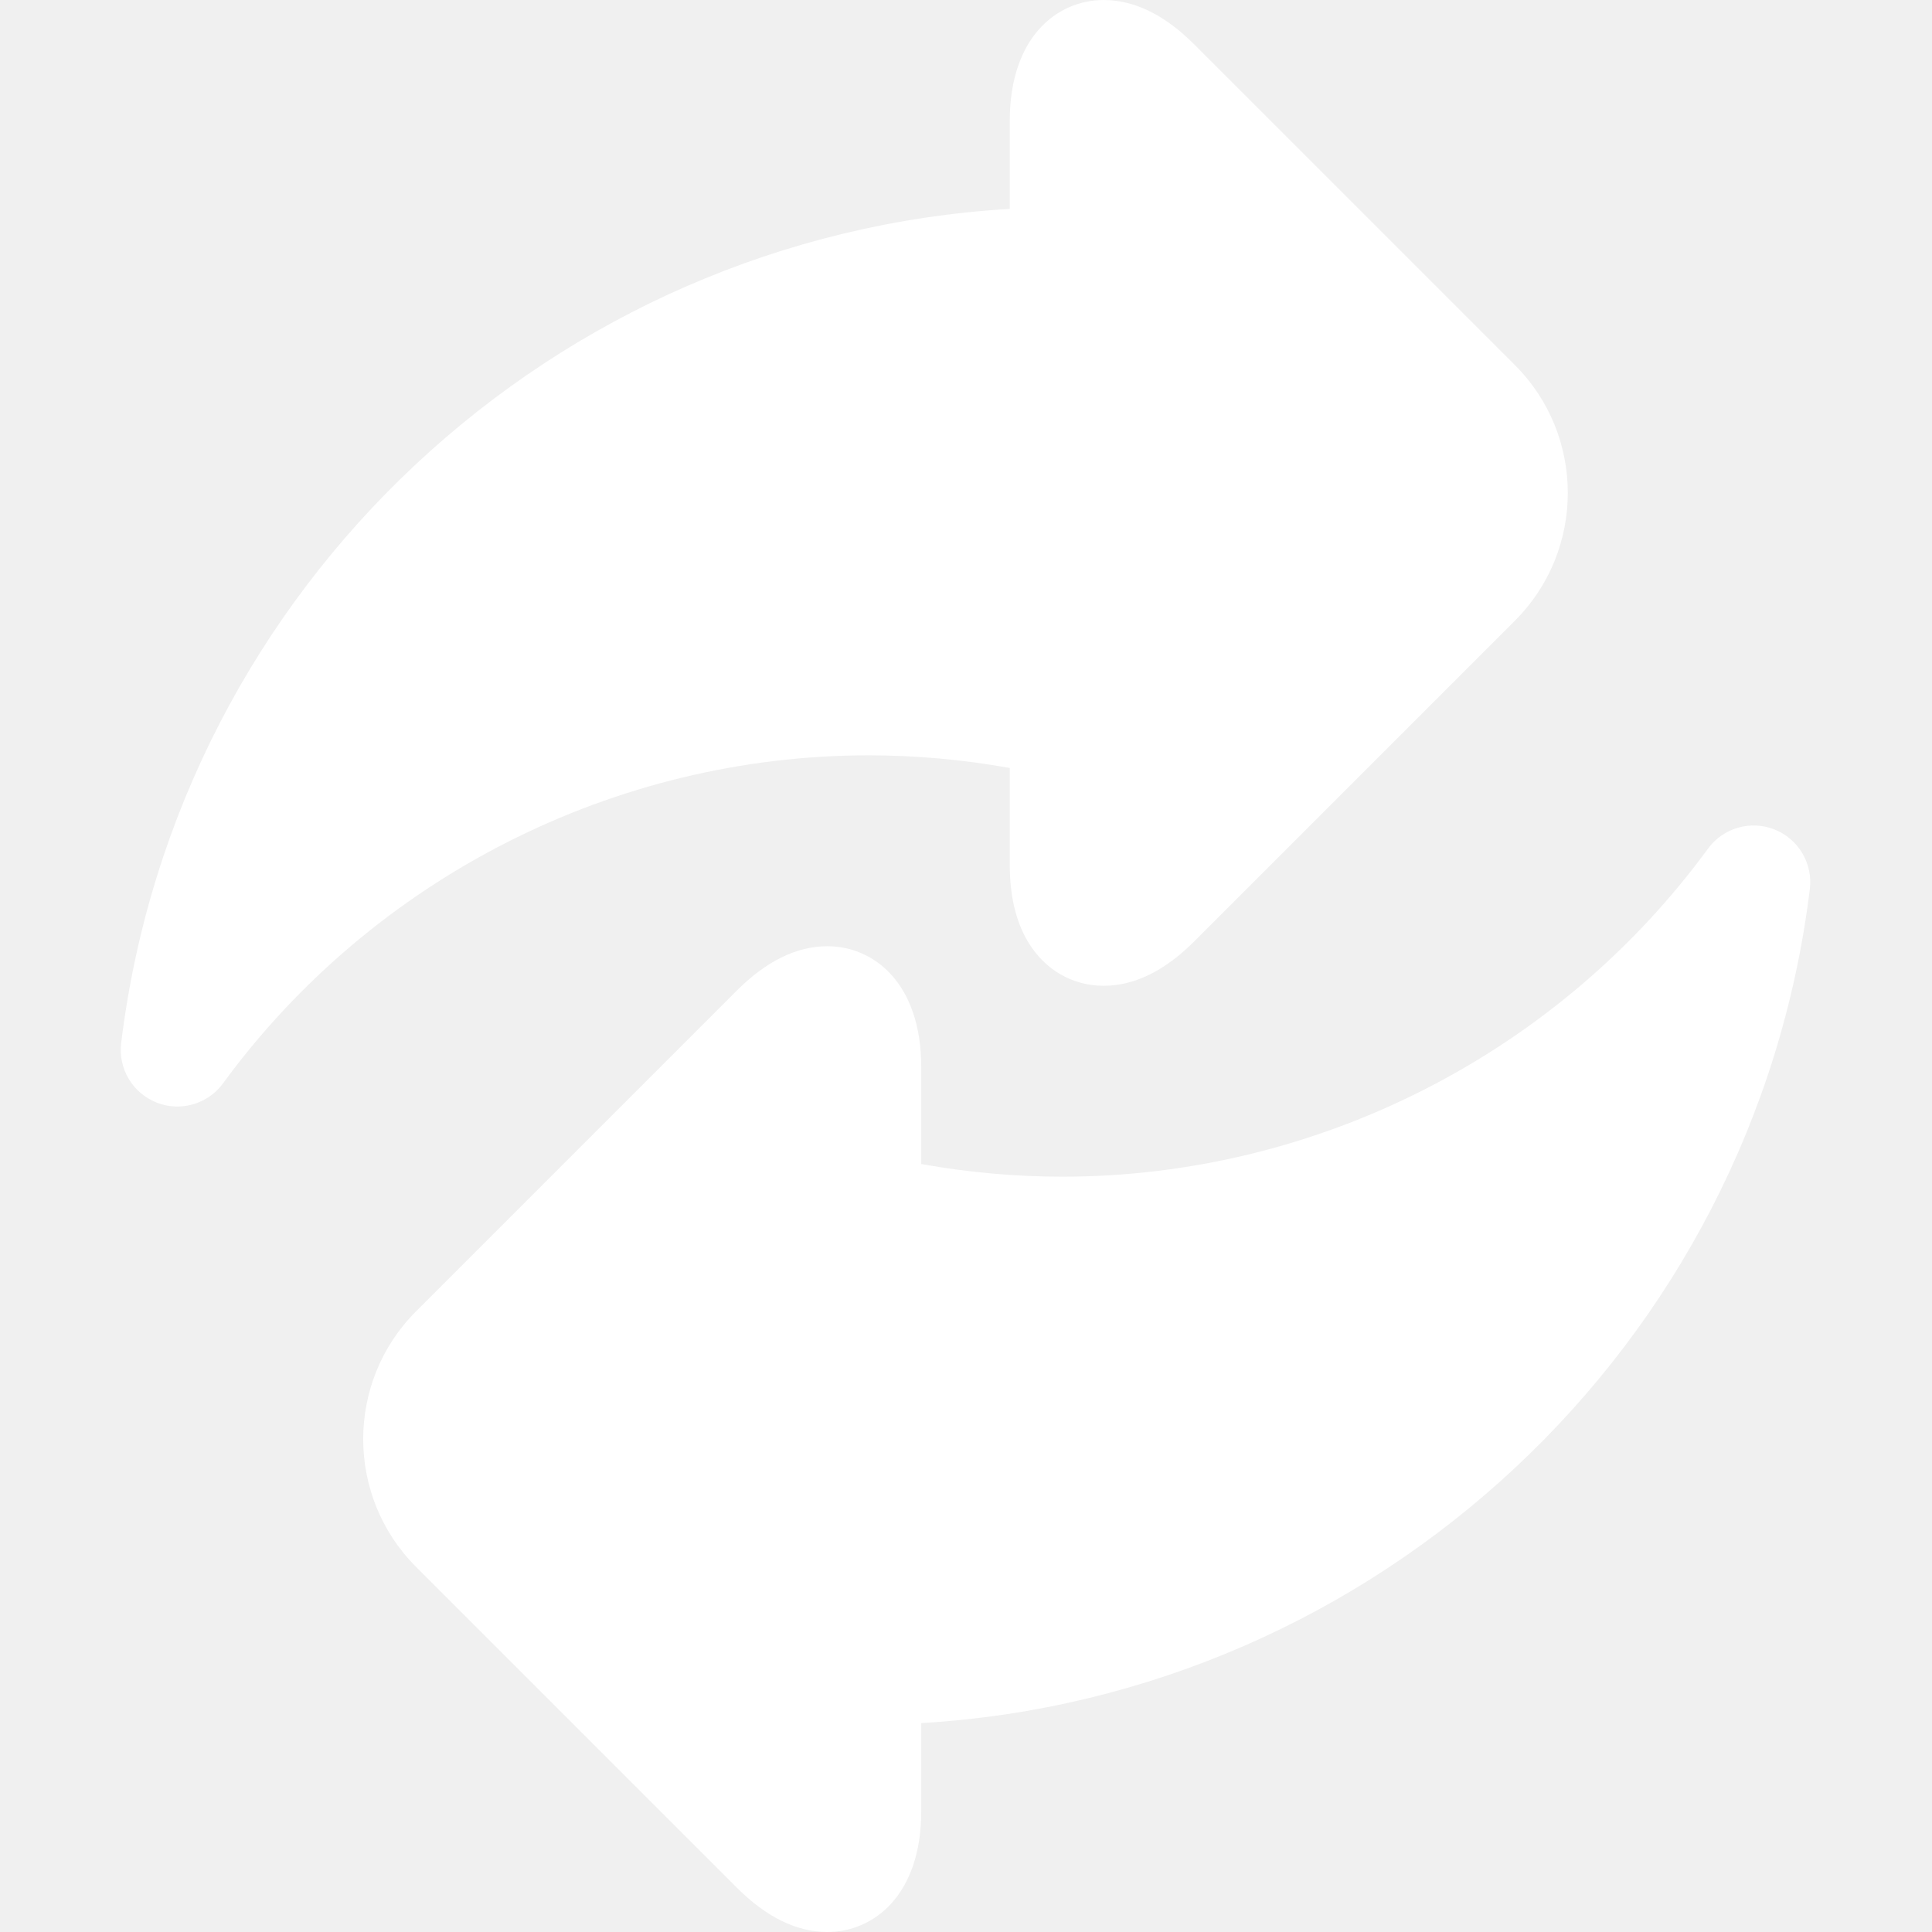
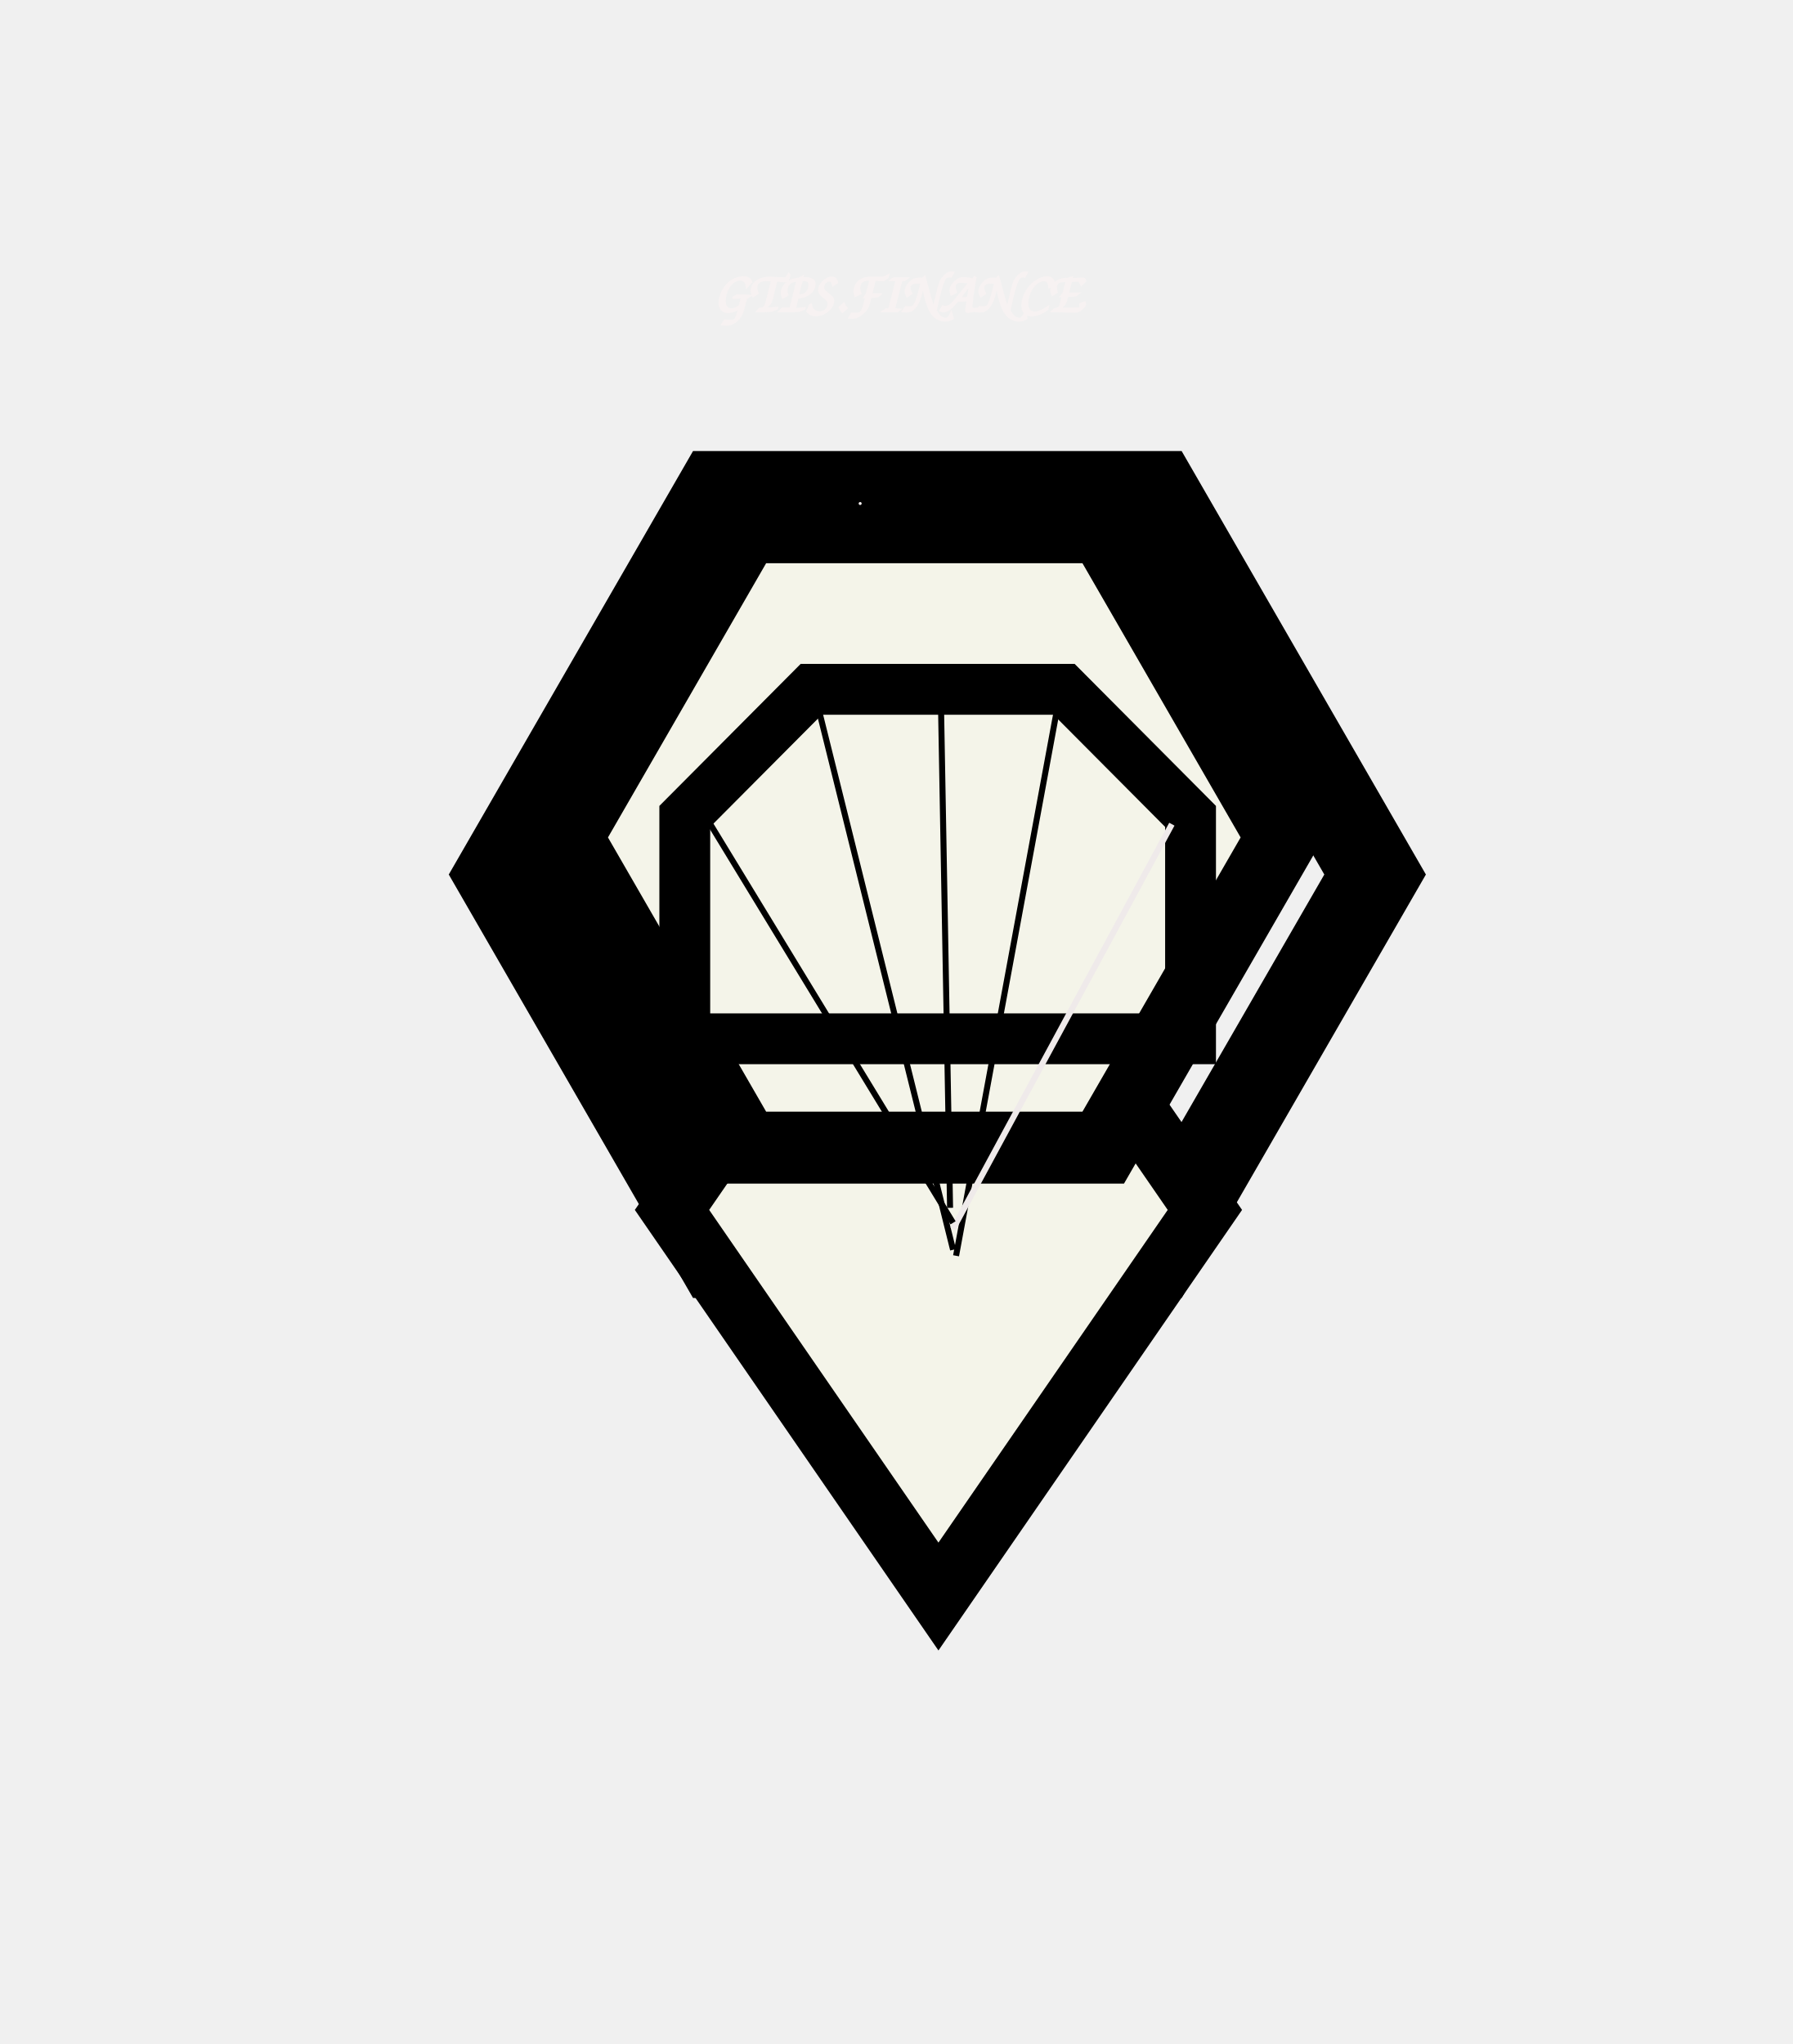
- <svg xmlns="http://www.w3.org/2000/svg" fill="#fff" height="512pt" viewBox="-32 0 512 512" width="512pt">
-   <path d="m235.605 203.52v25.742c0 8.176 1.633 15.035 4.855 20.379 4.445 7.375 11.742 11.602 20.027 11.602 8.117 0 16.184-3.953 23.973-11.742l85.023-85.023c18.668-18.668 18.668-49.043 0-67.711l-85.023-85.023c-7.789-7.793-15.855-11.742-23.973-11.742-12.387 0-24.883 9.891-24.883 31.98v23.379c-120.711 7.129-220.641 99.766-235.492 221.051-.832 6.773 3.02 13.258 9.367 15.77 1.797.711 3.668 1.055 5.516 1.055 4.68 0 9.219-2.191 12.109-6.141 39.836-54.43 103.797-86.926 171.094-86.926 12.469 0 25.008 1.125 37.406 3.352zm0 0" />
-   <path d="m438.254 219.82c-6.348-2.516-13.59-.422-17.625 5.09-39.832 54.426-103.793 86.922-171.09 86.922-12.469 0-25.008-1.125-37.406-3.352v-25.742c0-22.09-12.5-31.98-24.883-31.98-8.117 0-16.184 3.953-23.977 11.746l-85.023 85.02c-18.664 18.668-18.664 49.043.004 67.715l85.02 85.02c7.793 7.793 15.859 11.742 23.977 11.742 12.383 0 24.883-9.891 24.883-31.98v-23.379c120.715-7.129 220.641-99.766 235.492-221.047.832-6.777-3.02-13.262-9.371-15.773zm0 0" />
+ <svg xmlns="http://www.w3.org/2000/svg" version="1.1" width="598" height="682" viewBox="0 0 598 682" xml:space="preserve">
+   <defs>
+ </defs>
+   <g transform="matrix(3.67 0 0 3.67 312.75 291.79)">
+     <polygon style="stroke: rgb(0,0,0); stroke-width: 8; stroke-dasharray: none; stroke-linecap: butt; stroke-dashoffset: 0; stroke-linejoin: miter; stroke-miterlimit: 4; fill: none; fill-rule: nonzero; opacity: 1;" points="-19.9,34.5 -39.8,0 -19.9,-34.5 19.9,-34.5 39.8,0 19.9,34.5 " />
+   </g>
+   <g transform="matrix(2.54 0 0 2.58 313.12 403.7)">
+     <polygon style="stroke: rgb(0,0,0); stroke-width: 8; stroke-dasharray: none; stroke-linecap: butt; stroke-dashoffset: 0; stroke-linejoin: miter; stroke-miterlimit: 4; fill: rgb(244,244,233); fill-rule: nonzero; opacity: 1;" points="0,-50 35,0 0,50 -35,0 " />
+   </g>
+   <g transform="matrix(3 0 0 3 308.4 279.42)">
+     <polygon style="stroke: rgb(0,0,0); stroke-width: 8; stroke-dasharray: none; stroke-linecap: butt; stroke-dashoffset: 0; stroke-linejoin: miter; stroke-miterlimit: 4; fill: rgb(244,244,233); fill-rule: nonzero; opacity: 1;" points="-19.9,34.5 -39.8,0 -19.9,-34.5 19.9,-34.5 39.8,0 19.9,34.5 " />
+   </g>
+   <g transform="matrix(2.12 0 0 2.12 312.86 288.3)">
+     <polygon style="stroke: rgb(0,0,0); stroke-width: 8; stroke-dasharray: none; stroke-linecap: butt; stroke-dashoffset: 0; stroke-linejoin: miter; stroke-miterlimit: 4; fill: none; fill-rule: nonzero; opacity: 1;" points="-39.8,27.5 -39.8,-7.5 -19.9,-27.5 19.9,-27.5 39.8,-7.5 39.8,27.5 " />
+   </g>
+   <g transform="matrix(1 0 0 1 453.5 98.23)" style="">
+     <text xml:space="preserve" font-family="'Open Sans', sans-serif" font-size="18" font-style="normal" font-weight="normal" style="stroke: none; stroke-width: 1; stroke-dasharray: none; stroke-linecap: butt; stroke-dashoffset: 0; stroke-linejoin: miter; stroke-miterlimit: 4; fill: rgb(247,242,242); fill-rule: nonzero; opacity: 1; white-space: pre;">
+       <tspan x="-216" y="5.97" style="font-family: 'Comic Sans MS', 'Comic Sans', cursive, sans-serif; font-size: 19px; font-weight: bold; ">GTPS.FINANCE</tspan>
+     </text>
+   </g>
+   <g transform="matrix(1 0 0 1 295.5 326.5)">
+     <line style="stroke: rgb(0,0,0); stroke-width: 2; stroke-dasharray: none; stroke-linecap: butt; stroke-dashoffset: 0; stroke-linejoin: miter; stroke-miterlimit: 4; fill: rgb(0,0,0); fill-rule: nonzero; opacity: 1;" vector-effect="non-scaling-stroke" x1="-22.5" y1="-90.5" x2="22.5" y2="90.5" />
+   </g>
+   <g transform="matrix(1 0 0 1 336 327)">
+     <line style="stroke: rgb(0,0,0); stroke-width: 2; stroke-dasharray: none; stroke-linecap: butt; stroke-dashoffset: 0; stroke-linejoin: miter; stroke-miterlimit: 4; fill: rgb(0,0,0); fill-rule: nonzero; opacity: 1;" vector-effect="non-scaling-stroke" x1="17" y1="-92" x2="-17" y2="92" />
+   </g>
+   <g transform="matrix(1 0 0 1 315.5 320)">
+     <line style="stroke: rgb(0,0,0); stroke-width: 2; stroke-dasharray: none; stroke-linecap: butt; stroke-dashoffset: 0; stroke-linejoin: miter; stroke-miterlimit: 4; fill: rgb(0,0,0); fill-rule: nonzero; opacity: 1;" vector-effect="non-scaling-stroke" x1="-1.5" y1="-83" x2="1.5" y2="83" />
+   </g>
+   <g transform="matrix(1 0 0 1 354.5 342.5)">
+     <line style="stroke: rgb(239,234,234); stroke-width: 2; stroke-dasharray: none; stroke-linecap: butt; stroke-dashoffset: 0; stroke-linejoin: miter; stroke-miterlimit: 4; fill: rgb(0,0,0); fill-rule: nonzero; opacity: 1;" vector-effect="non-scaling-stroke" x1="36.5" y1="-67.5" x2="-36.5" y2="67.5" />
+   </g>
+   <g transform="matrix(1 0 0 1 277.5 341.5)">
+     <line style="stroke: rgb(0,0,0); stroke-width: 2; stroke-dasharray: none; stroke-linecap: butt; stroke-dashoffset: 0; stroke-linejoin: miter; stroke-miterlimit: 4; fill: rgb(0,0,0); fill-rule: nonzero; opacity: 1;" vector-effect="non-scaling-stroke" x1="-40.5" y1="-66.5" x2="40.5" y2="66.5" />
+   </g>
+   <g transform="matrix(1 0 0 1 287 168)">
+     <path style="stroke: rgb(243,238,238); stroke-width: 1; stroke-dasharray: none; stroke-linecap: round; stroke-dashoffset: 0; stroke-linejoin: round; stroke-miterlimit: 10; fill: none; fill-rule: nonzero; opacity: 1;" transform=" translate(-287, -168)" d="M 286.999 168 L 287.001 168" stroke-linecap="round" />
+   </g>
</svg>
